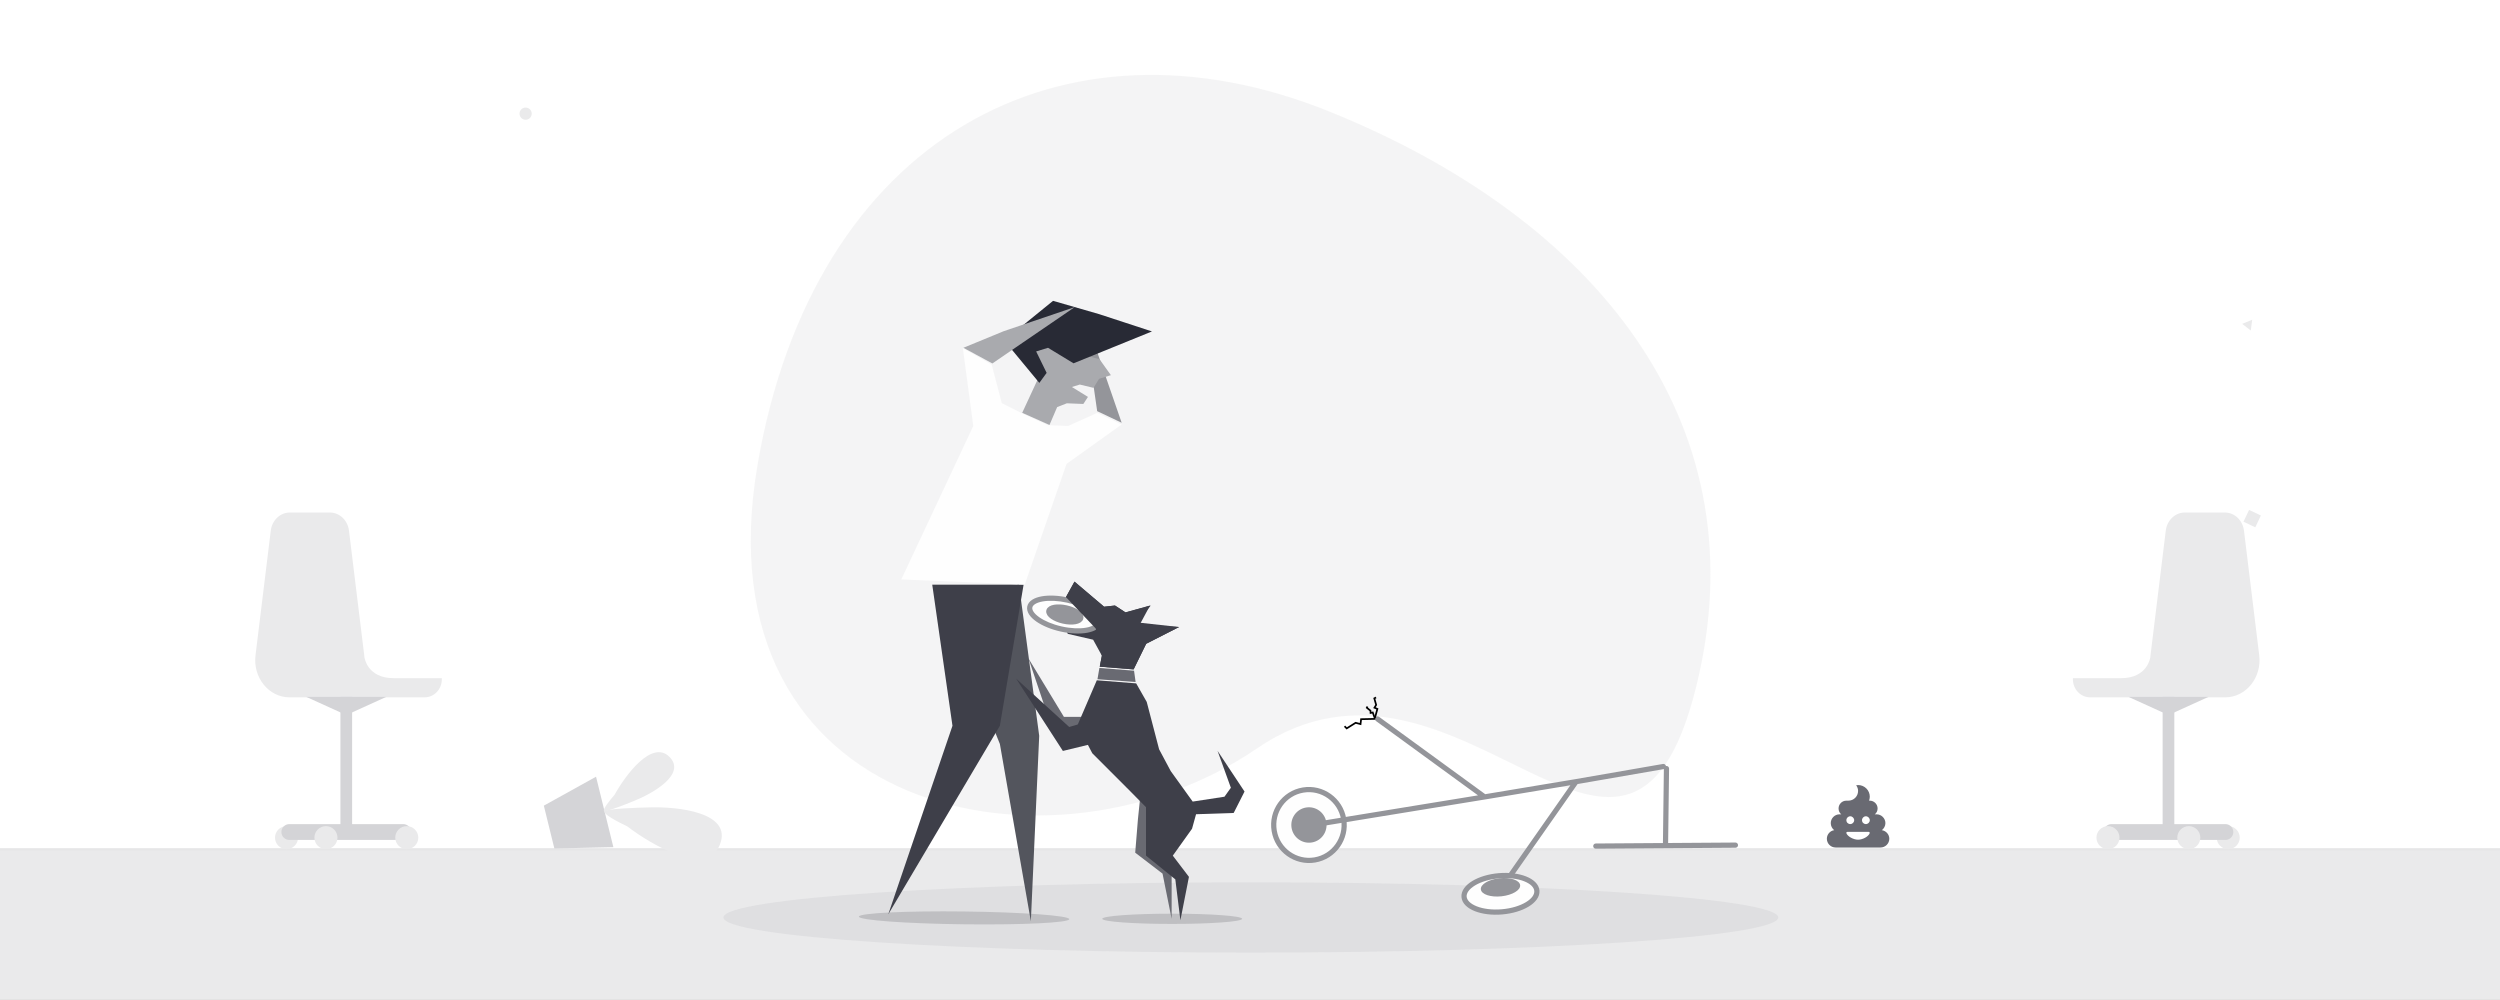
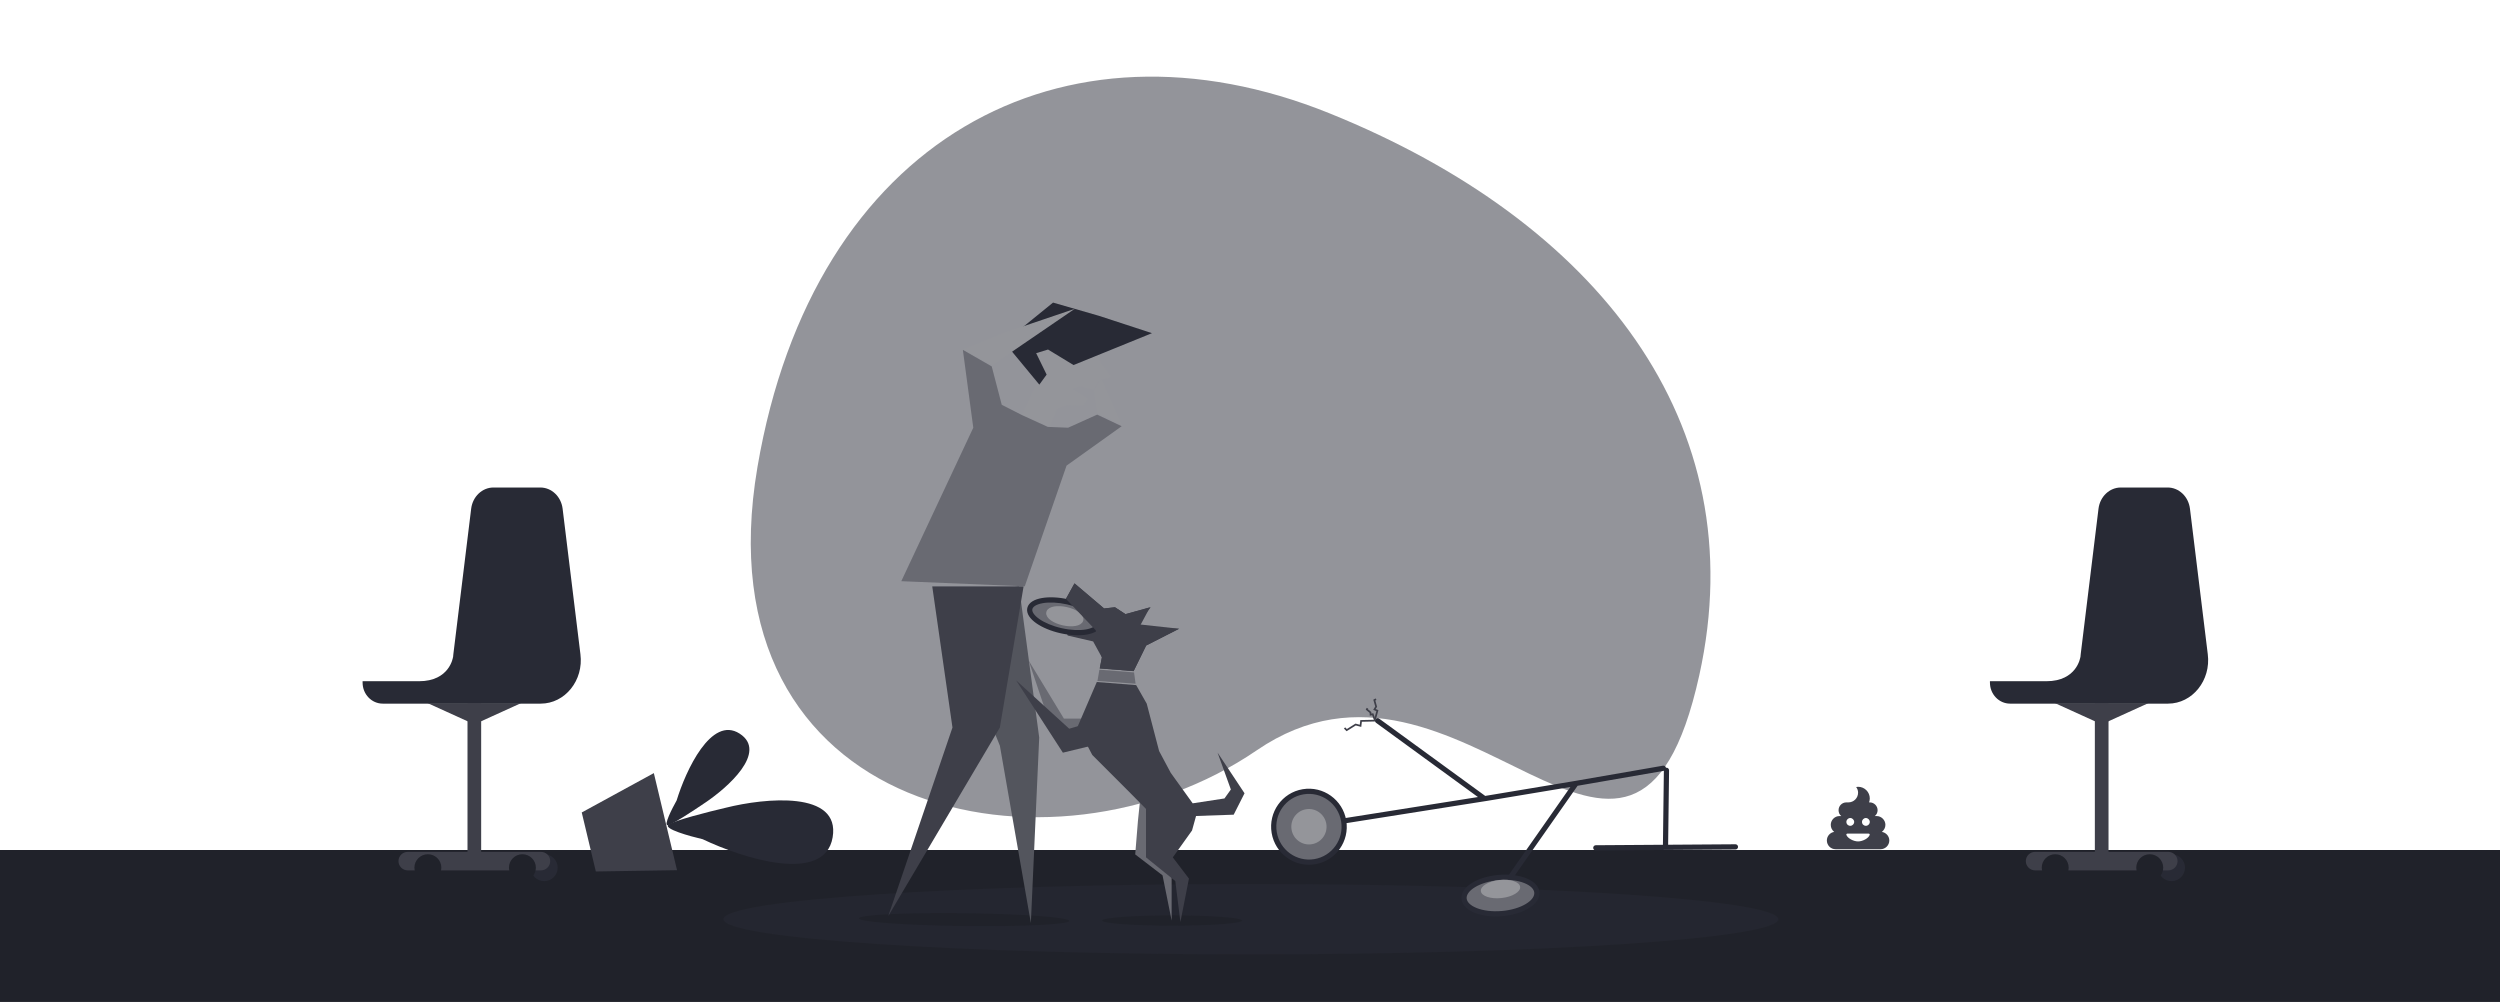
- <svg xmlns="http://www.w3.org/2000/svg" width="1441" height="576" viewBox="0 0 1441 576" fill="none">
+ <svg xmlns="http://www.w3.org/2000/svg" width="1441" height="577" viewBox="0 0 1441 577" fill="none">
  <g filter="url(#filter0_i)">
-     <rect y="489" width="1441" height="87" fill="#EAEAEB" />
+     <rect y="490" width="1441" height="87" fill="#20222A" />
  </g>
-   <path opacity="0.5" fill-rule="evenodd" clip-rule="evenodd" d="M766.398 64.341C920.369 126.576 1011.7 242.516 979.464 388.245C940.828 562.918 842.431 350.785 724.376 431.494C606.322 512.204 402.156 470.073 436.603 268.171C468.849 79.164 612.427 2.107 766.398 64.341Z" fill="#EAEAEB" />
-   <line x1="-4.37114e-08" y1="489.297" x2="1441" y2="489.297" stroke="#EAEAEB" />
-   <rect width="7.53" height="7.535" transform="matrix(0.904105 0.42731 -0.426678 0.904404 1296.36 293.911)" fill="#EAEAEB" />
-   <ellipse cx="302.971" cy="65.516" rx="3.513" ry="3.517" fill="#EAEAEB" />
-   <path d="M1298.18 184.295L1297.34 190.509L1292.38 186.677L1298.18 184.295Z" fill="#EAEAEB" />
-   <ellipse opacity="0.5" cx="721" cy="528.824" rx="304" ry="20.264" fill="#D4D4D7" />
-   <path fill-rule="evenodd" clip-rule="evenodd" d="M254.669 390.897V391.583C254.669 397.31 250.218 401.949 244.731 401.949H166.886C154.878 401.949 145.638 390.451 147.295 377.567L156.083 305.782C156.844 299.836 161.534 295.412 167.076 295.412H190.148C195.686 295.412 200.375 299.836 201.141 305.782L209.929 377.567C209.997 378.08 210.044 378.592 210.072 379.101L210.12 379.093C210.12 379.093 211.745 390.897 226.856 390.897H254.669Z" fill="#EAEAEB" />
-   <path fill-rule="evenodd" clip-rule="evenodd" d="M171.797 482.811C171.797 486.472 168.823 489.44 165.154 489.44C161.485 489.44 158.512 486.472 158.512 482.811C158.512 479.15 161.485 476.181 165.154 476.181C168.823 476.181 171.797 479.15 171.797 482.811Z" fill="#EAEAEB" />
-   <path fill-rule="evenodd" clip-rule="evenodd" d="M232.413 484.14H166.765C164.251 484.14 162.194 482.086 162.194 479.577C162.194 477.068 164.251 475.014 166.765 475.014H232.413C234.928 475.014 236.985 477.068 236.985 479.577C236.985 482.086 234.928 484.14 232.413 484.14Z" fill="#D4D4D7" />
-   <path fill-rule="evenodd" clip-rule="evenodd" d="M196.221 481.97H202.958V401.672H196.221V481.97Z" fill="#D4D4D7" />
-   <path fill-rule="evenodd" clip-rule="evenodd" d="M222.673 401.672L199.588 412.164L176.504 401.672H222.673Z" fill="#D4D4D7" />
-   <path fill-rule="evenodd" clip-rule="evenodd" d="M194.512 482.811C194.512 486.472 191.538 489.44 187.869 489.44C184.2 489.44 181.226 486.472 181.226 482.811C181.226 479.15 184.2 476.181 187.869 476.181C191.538 476.181 194.512 479.15 194.512 482.811Z" fill="#EAEAEB" />
-   <path fill-rule="evenodd" clip-rule="evenodd" d="M241.107 482.811C241.107 486.472 238.133 489.44 234.464 489.44C230.795 489.44 227.821 486.472 227.821 482.811C227.821 479.15 230.795 476.181 234.464 476.181C238.133 476.181 241.107 479.15 241.107 482.811Z" fill="#EAEAEB" />
-   <path fill-rule="evenodd" clip-rule="evenodd" d="M1194.83 390.897V391.583C1194.83 397.31 1199.28 401.949 1204.77 401.949H1282.61C1294.62 401.949 1303.86 390.451 1302.2 377.567L1293.42 305.782C1292.65 299.836 1287.96 295.412 1282.42 295.412H1259.35C1253.81 295.412 1249.12 299.836 1248.36 305.782L1239.57 377.567C1239.5 378.08 1239.45 378.592 1239.43 379.101L1239.38 379.093C1239.38 379.093 1237.75 390.897 1222.64 390.897H1194.83Z" fill="#EAEAEB" />
-   <path fill-rule="evenodd" clip-rule="evenodd" d="M1277.7 482.811C1277.7 486.472 1280.68 489.44 1284.34 489.44C1288.01 489.44 1290.99 486.472 1290.99 482.811C1290.99 479.15 1288.01 476.181 1284.34 476.181C1280.68 476.181 1277.7 479.15 1277.7 482.811Z" fill="#EAEAEB" />
-   <path fill-rule="evenodd" clip-rule="evenodd" d="M1217.09 484.14H1282.73C1285.25 484.14 1287.3 482.086 1287.3 479.577C1287.3 477.068 1285.25 475.014 1282.73 475.014H1217.09C1214.57 475.014 1212.51 477.068 1212.51 479.577C1212.51 482.086 1214.57 484.14 1217.09 484.14Z" fill="#D4D4D7" />
-   <path fill-rule="evenodd" clip-rule="evenodd" d="M1253.28 481.97H1246.54V401.672H1253.28V481.97Z" fill="#D4D4D7" />
-   <path fill-rule="evenodd" clip-rule="evenodd" d="M1226.83 401.672L1249.91 412.164L1272.99 401.672H1226.83Z" fill="#D4D4D7" />
-   <path fill-rule="evenodd" clip-rule="evenodd" d="M1254.99 482.811C1254.99 486.472 1257.96 489.44 1261.63 489.44C1265.3 489.44 1268.27 486.472 1268.27 482.811C1268.27 479.15 1265.3 476.181 1261.63 476.181C1257.96 476.181 1254.99 479.15 1254.99 482.811Z" fill="#EAEAEB" />
-   <path fill-rule="evenodd" clip-rule="evenodd" d="M1208.39 482.811C1208.39 486.472 1211.37 489.44 1215.04 489.44C1218.7 489.44 1221.68 486.472 1221.68 482.811C1221.68 479.15 1218.7 476.181 1215.04 476.181C1211.37 476.181 1208.39 479.15 1208.39 482.811Z" fill="#EAEAEB" />
-   <path d="M313.464 464.381L319.534 489.065L353.545 488.301L343.558 447.691L313.464 464.381Z" fill="#D4D4D7" />
-   <path d="M414.946 486.82C407.557 505.439 376.259 487.569 361.534 476.307C356.307 473.869 346.428 468.679 348.731 467.42C351.033 466.161 366.398 465.547 373.793 465.398C390.589 464.78 422.334 468.2 414.946 486.82Z" fill="#EAEAEB" />
-   <path d="M385.823 436.218C375.771 426.254 360.565 446.68 354.219 458.138C351.525 461.196 346.598 467.351 348.445 467.515C350.292 467.678 360.413 463.727 365.243 461.732C376.291 457.379 395.875 446.181 385.823 436.218Z" fill="#EAEAEB" />
-   <path d="M751.118 455.379C762.178 453.536 772.647 461.062 774.501 472.19C776.356 483.317 768.893 493.831 757.833 495.675C746.774 497.518 736.305 489.992 734.45 478.865C732.596 467.737 740.058 457.223 751.118 455.379Z" fill="#FEFEFE" />
-   <path d="M755.958 474.102C755.141 474.235 754.586 475.006 754.72 475.824C754.853 476.642 755.624 477.196 756.442 477.063L755.958 474.102ZM857.051 459.119L857.293 460.6L857.298 460.599L857.051 459.119ZM959.048 443.296C959.864 443.154 960.411 442.378 960.27 441.562C960.128 440.745 959.351 440.199 958.535 440.34L959.048 443.296ZM863.998 511.428C863.522 512.107 863.687 513.042 864.366 513.517C865.045 513.992 865.98 513.827 866.455 513.149L863.998 511.428ZM854.054 459.996C854.723 460.484 855.661 460.337 856.149 459.667C856.637 458.998 856.49 458.059 855.82 457.572L854.054 459.996ZM794.911 413.191C794.242 412.704 793.303 412.851 792.816 413.52C792.328 414.19 792.475 415.128 793.145 415.616L794.911 413.191ZM756.442 477.063L857.293 460.6L856.809 457.639L755.958 474.102L756.442 477.063ZM908.203 449.074L856.805 457.64L857.298 460.599L908.697 452.033L908.203 449.074ZM958.535 440.34L908.194 449.075L908.706 452.031L959.048 443.296L958.535 440.34ZM907.221 449.693L863.998 511.428L866.455 513.149L909.679 451.414L907.221 449.693ZM855.82 457.572L794.911 413.191L793.145 415.616L854.054 459.996L855.82 457.572ZM751.364 456.859C761.599 455.153 771.302 462.118 773.022 472.436L775.981 471.943C773.991 460.007 762.757 451.919 750.871 453.9L751.364 456.859ZM773.022 472.436C774.741 482.755 767.821 492.489 757.587 494.195L758.08 497.154C769.965 495.173 777.97 483.879 775.981 471.943L773.022 472.436ZM757.587 494.195C747.353 495.901 737.649 488.937 735.93 478.618L732.97 479.111C734.96 491.047 746.195 499.135 758.08 497.154L757.587 494.195ZM735.93 478.618C734.21 468.299 741.13 458.565 751.364 456.859L750.871 453.9C738.986 455.881 730.981 467.175 732.97 479.111L735.93 478.618Z" fill="#94959A" />
-   <path d="M863.983 504.784C875.572 503.799 885.362 507.658 885.851 513.404C886.34 519.15 877.341 524.607 865.753 525.593C854.164 526.578 844.373 522.719 843.885 516.973C843.396 511.227 852.394 505.77 863.983 504.784Z" fill="#FEFEFE" />
-   <path d="M864.11 506.279C869.724 505.802 874.83 506.507 878.529 507.965C882.326 509.462 884.187 511.536 884.356 513.531L887.345 513.277C887.026 509.526 883.747 506.798 879.629 505.174C875.415 503.513 869.83 502.782 863.856 503.29L864.11 506.279ZM884.356 513.531C884.526 515.527 883.042 517.885 879.553 520.001C876.153 522.063 871.24 523.621 865.626 524.098L865.88 527.087C871.854 526.579 877.235 524.916 881.109 522.566C884.893 520.271 887.664 517.028 887.345 513.277L884.356 513.531ZM865.626 524.098C860.011 524.576 854.906 523.87 851.206 522.412C847.41 520.915 845.549 518.841 845.379 516.846L842.39 517.1C842.709 520.851 845.988 523.58 850.106 525.203C854.321 526.864 859.905 527.595 865.88 527.087L865.626 524.098ZM845.379 516.846C845.21 514.851 846.693 512.492 850.183 510.376C853.583 508.314 858.496 506.757 864.11 506.279L863.856 503.29C857.882 503.798 852.501 505.462 848.627 507.811C844.842 510.106 842.071 513.35 842.39 517.1L845.379 516.846Z" fill="#94959A" />
-   <ellipse cx="864.886" cy="511.423" rx="5.238" ry="11.392" transform="rotate(-96.1231 864.886 511.423)" fill="#94959A" />
-   <ellipse cx="754.475" cy="475.527" rx="10.213" ry="10.151" transform="rotate(-99.4621 754.475 475.527)" fill="#94959A" />
-   <path d="M792.554 413.695L793.926 408.62L792.24 407.911L793.212 406.301L792.152 402.546L793.159 402" stroke="black" />
-   <path d="M792.474 414.089L791.246 410.671L790.01 410.937L789.924 409.64L787.839 407.932L788.194 407.225" stroke="black" />
-   <path d="M792.686 414.359L784.535 414.544L784.203 417.364L781.387 416.624L776.246 419.847L775 418.59" stroke="black" />
-   <ellipse cx="555.693" cy="529.073" rx="60.652" ry="3.698" transform="rotate(0.693482 555.693 529.073)" fill="#BFBFC2" />
-   <ellipse cx="675.65" cy="529.599" rx="40.312" ry="2.959" fill="#BFBFC2" />
-   <path d="M962.055 443.019C962.065 442.191 961.402 441.511 960.574 441.5C959.746 441.49 959.066 442.153 959.055 442.981L962.055 443.019ZM958.5 486.836C958.49 487.665 959.153 488.345 959.981 488.355C960.809 488.366 961.489 487.703 961.5 486.874L958.5 486.836ZM959.055 442.981L958.5 486.836L961.5 486.874L962.055 443.019L959.055 442.981Z" fill="#94959A" />
-   <path d="M1000.3 485.636C1001.13 485.63 1001.8 486.297 1001.81 487.125C1001.82 487.954 1001.15 488.63 1000.32 488.636L1000.3 485.636ZM919.826 489.191C918.998 489.197 918.321 488.53 918.316 487.701C918.31 486.873 918.977 486.197 919.805 486.191L919.826 489.191ZM1000.32 488.636L919.826 489.191L919.805 486.191L1000.3 485.636L1000.32 488.636Z" fill="#94959A" />
-   <path d="M576.33 428.835L542 343.467L587.341 337L599 424.137L594.188 531L576.33 428.835Z" fill="#53555D" />
-   <path d="M590 337H537.344L549.004 418.342L512 527L576.326 418.342L590 337Z" fill="#3E3F49" />
-   <path d="M624 178.5L632.412 236.983L646.524 243.676L624 178.5Z" fill="#94959A" />
-   <path d="M604.923 244.959L589.195 237.953L600.123 214.39L594.086 202.037L599.606 198.099L633.761 207.051L640.325 216.251L633.492 218.35L630.298 223.563L622.389 221.65L617.829 223.055L627.104 228.776L624.436 232.847L614.94 232.461L609.347 234.631L604.923 244.959Z" fill="#A9AAAE" />
-   <path d="M603.28 214.92L599.072 220.698L578.852 196.25L606.981 173.405L633.544 181.07L663.992 191.04L618.786 209.41L604.076 200.468L597.243 202.566L603.28 214.92Z" fill="#282A35" />
-   <path d="M603.919 245.056L615.65 245.533L632.415 237.983L646.527 244.676L614.761 267.378L590.672 336.956L519.5 334L561 245.533L554.986 200.642L571.624 210.202L577.414 232.331L589.181 238.314L603.919 245.056Z" fill="#FEFEFE" />
-   <path d="M555.293 200.465L578.552 190.89L619.5 177L589.5 197.5L572 209.5L555.293 200.465Z" fill="#A9AAAE" />
-   <path d="M613.237 413.205L647.831 413.205L638.763 421.643L607.339 422.702L592.854 379.603L613.237 413.205Z" fill="#696A72" />
-   <path d="M655.912 472.094L657.481 457.019L685.305 471.045L670.084 491.49L675.332 500.401L675.332 529.605L670.084 503.547L654.338 491.49L655.912 472.094Z" fill="#696A72" />
-   <path d="M654.561 393.093L653.664 386.585L633.692 385.015L632.571 391.522L654.561 393.093Z" fill="#696A72" />
-   <path d="M660.666 371.07L653.422 385.844L633.903 384.281L635.14 377.944L630.08 368.722L615.439 365.347L613.413 359.896L631.604 362.279L614.427 344.173L619.333 335.172L636.406 349.719L642.677 349.021L648.719 352.98L662.866 349.021L656.721 360.455L679.609 361.419L660.666 371.07Z" fill="#3E3F49" />
-   <path d="M621.099 417.916L632.201 392.114L654.892 393.9L660.977 404.593L668.11 431.901L674.81 444.454L687.468 462.035L705.776 459.229L709.471 454.061L701.793 432.794L717.348 456.245L711.1 468.585L689.405 469.327L687.087 477.691L676.003 493.194L685.305 505.422L680.384 530.435L677.451 506.862L660.557 493.194L660.557 479.233L660.557 465.271L651.646 456.245L629.592 434.171L621.099 417.916Z" fill="#3E3F49" />
-   <path d="M616.292 419.026L646.512 410.188L647.811 424.291L612.644 432.845L585.672 391.122L616.292 419.026Z" fill="#3E3F49" />
-   <path d="M633.447 358.685C632.42 363.281 622.665 365.013 611.659 362.553C600.652 360.093 592.563 354.373 593.59 349.777C594.617 345.181 604.372 343.449 615.379 345.909C626.385 348.369 634.474 354.089 633.447 358.685Z" fill="#FEFEFE" />
-   <path d="M631.983 358.358C631.84 358.998 631.37 359.672 630.361 360.303C629.346 360.938 627.888 361.459 626.033 361.788C622.329 362.446 617.344 362.287 611.986 361.089L611.331 364.017C616.98 365.279 622.375 365.484 626.557 364.742C628.644 364.371 630.505 363.751 631.953 362.846C633.406 361.937 634.54 360.67 634.911 359.012L631.983 358.358ZM611.986 361.089C606.628 359.892 602.05 357.913 598.978 355.741C597.439 354.653 596.342 353.561 595.694 352.554C595.05 351.554 594.911 350.744 595.054 350.104L592.126 349.45C591.756 351.108 592.243 352.736 593.171 354.178C594.095 355.613 595.515 356.967 597.246 358.191C600.714 360.643 605.683 362.754 611.331 364.017L611.986 361.089ZM595.054 350.104C595.197 349.464 595.667 348.79 596.676 348.159C597.691 347.524 599.149 347.004 601.004 346.674C604.709 346.017 609.694 346.176 615.051 347.373L615.706 344.446C610.057 343.183 604.662 342.978 600.48 343.72C598.393 344.091 596.532 344.711 595.085 345.616C593.631 346.526 592.497 347.792 592.126 349.45L595.054 350.104ZM615.051 347.373C620.409 348.571 624.988 350.549 628.059 352.721C629.598 353.809 630.696 354.901 631.344 355.908C631.987 356.908 632.126 357.718 631.983 358.358L634.911 359.012C635.281 357.355 634.794 355.726 633.866 354.284C632.942 352.849 631.522 351.496 629.791 350.272C626.323 347.82 621.354 345.708 615.706 344.446L615.051 347.373Z" fill="#94959A" />
-   <ellipse cx="613.759" cy="354.188" rx="9.425" ry="3.885" transform="rotate(12.5989 613.759 354.188)" fill="#94959A" stroke="#94959A" stroke-width="3" stroke-linecap="round" />
-   <path d="M660.642 371.07L653.397 385.843L633.878 384.281L635.115 377.944L631.58 362.279L614.403 344.173L619.333 335.397L636.381 349.719L642.652 349.021L648.695 352.98L663.314 349.021L655.236 358.734L679.585 361.418L660.642 371.07Z" fill="#3E3F49" />
-   <path d="M1084.71 478.516C1085.91 477.531 1086.75 476.125 1086.75 474.438C1086.75 471.695 1084.43 469.375 1081.69 469.375H1080.63C1081.62 468.602 1082.25 467.406 1082.25 466C1082.25 463.539 1080.21 461.5 1077.75 461.5H1077.33C1077.54 460.797 1077.75 460.094 1077.75 459.25C1077.75 455.523 1074.73 452.5 1071 452.5C1070.58 452.5 1070.23 452.57 1069.88 452.641C1070.58 453.555 1071 454.68 1071 455.875C1071 459.039 1068.47 461.5 1065.38 461.5H1064.25C1061.72 461.5 1059.75 463.539 1059.75 466C1059.75 467.406 1060.31 468.602 1061.3 469.375H1060.31C1057.5 469.375 1055.25 471.695 1055.25 474.438C1055.25 476.125 1056.02 477.531 1057.22 478.516C1054.83 478.867 1053 480.977 1053 483.438C1053 486.25 1055.25 488.5 1058.06 488.5H1083.94C1086.68 488.5 1089 486.25 1089 483.438C1089 480.977 1087.1 478.867 1084.71 478.516ZM1066.5 470.5C1067.7 470.5 1068.75 471.555 1068.75 472.75C1068.75 474.016 1067.7 475 1066.5 475C1065.23 475 1064.25 474.016 1064.25 472.75C1064.25 471.555 1065.23 470.5 1066.5 470.5ZM1077.68 480.273C1076.98 482.242 1073.6 484 1071 484C1068.4 484 1065.02 482.242 1064.25 480.273C1064.11 479.922 1064.39 479.5 1064.81 479.5H1077.12C1077.54 479.5 1077.82 479.922 1077.68 480.273ZM1075.5 475C1074.23 475 1073.25 474.016 1073.25 472.75C1073.25 471.555 1074.23 470.5 1075.5 470.5C1076.7 470.5 1077.75 471.555 1077.75 472.75C1077.75 474.016 1076.7 475 1075.5 475Z" fill="#696A72" />
+   <path fill-rule="evenodd" clip-rule="evenodd" d="M209 392.654V393.456C209 400.152 214.205 405.576 220.621 405.576H311.648C325.688 405.576 336.494 392.131 334.556 377.066L324.279 293.126C323.389 286.173 317.905 281 311.425 281H284.447C277.971 281 272.487 286.173 271.592 293.126L261.315 377.066C261.237 377.666 261.181 378.265 261.148 378.86L261.093 378.85C261.093 378.85 259.192 392.654 241.522 392.654H209Z" fill="#282A35" />
+   <path fill-rule="evenodd" clip-rule="evenodd" d="M305.904 500.131C305.904 504.412 309.382 507.883 313.672 507.883C317.962 507.883 321.439 504.412 321.439 500.131C321.439 495.85 317.962 492.378 313.672 492.378C309.382 492.378 305.904 495.85 305.904 500.131" fill="#282A35" />
+   <path fill-rule="evenodd" clip-rule="evenodd" d="M235.027 501.685H311.791C314.731 501.685 317.137 499.284 317.137 496.35C317.137 493.416 314.731 491.014 311.791 491.014H235.027C232.087 491.014 229.681 493.416 229.681 496.35C229.681 499.284 232.087 501.685 235.027 501.685" fill="#3E3F49" />
+   <path fill-rule="evenodd" clip-rule="evenodd" d="M277.346 499.148H269.468V405.253H277.346V499.148Z" fill="#3E3F49" />
+   <path fill-rule="evenodd" clip-rule="evenodd" d="M246.413 405.253L273.406 417.522L300.399 405.253H246.413Z" fill="#3E3F49" />
+   <path fill-rule="evenodd" clip-rule="evenodd" d="M293.344 500.131C293.344 504.412 296.821 507.883 301.111 507.883C305.402 507.883 308.879 504.412 308.879 500.131C308.879 495.85 305.402 492.378 301.111 492.378C296.821 492.378 293.344 495.85 293.344 500.131" fill="#20222A" />
+   <path fill-rule="evenodd" clip-rule="evenodd" d="M238.859 500.131C238.859 504.412 242.337 507.883 246.627 507.883C250.917 507.883 254.395 504.412 254.395 500.131C254.395 495.85 250.917 492.378 246.627 492.378C242.337 492.378 238.859 495.85 238.859 500.131" fill="#20222A" />
+   <path fill-rule="evenodd" clip-rule="evenodd" d="M1147 392.654V393.456C1147 400.152 1152.21 405.576 1158.62 405.576H1249.65C1263.69 405.576 1274.49 392.131 1272.56 377.066L1262.28 293.126C1261.39 286.173 1255.91 281 1249.43 281H1222.45C1215.97 281 1210.49 286.173 1209.59 293.126L1199.32 377.066C1199.24 377.666 1199.18 378.265 1199.15 378.86L1199.09 378.85C1199.09 378.85 1197.19 392.654 1179.52 392.654H1147Z" fill="#282A35" />
+   <path fill-rule="evenodd" clip-rule="evenodd" d="M1243.9 500.131C1243.9 504.412 1247.38 507.883 1251.67 507.883C1255.96 507.883 1259.44 504.412 1259.44 500.131C1259.44 495.85 1255.96 492.378 1251.67 492.378C1247.38 492.378 1243.9 495.85 1243.9 500.131" fill="#282A35" />
+   <path fill-rule="evenodd" clip-rule="evenodd" d="M1173.03 501.685H1249.79C1252.73 501.685 1255.14 499.284 1255.14 496.35C1255.14 493.416 1252.73 491.014 1249.79 491.014H1173.03C1170.09 491.014 1167.68 493.416 1167.68 496.35C1167.68 499.284 1170.09 501.685 1173.03 501.685" fill="#3E3F49" />
+   <path fill-rule="evenodd" clip-rule="evenodd" d="M1215.35 499.148H1207.47V405.253H1215.35V499.148Z" fill="#3E3F49" />
+   <path fill-rule="evenodd" clip-rule="evenodd" d="M1184.41 405.253L1211.41 417.522L1238.4 405.253H1184.41Z" fill="#3E3F49" />
+   <path fill-rule="evenodd" clip-rule="evenodd" d="M1231.34 500.131C1231.34 504.412 1234.82 507.883 1239.11 507.883C1243.4 507.883 1246.88 504.412 1246.88 500.131C1246.88 495.85 1243.4 492.378 1239.11 492.378C1234.82 492.378 1231.34 495.85 1231.34 500.131" fill="#20222A" />
+   <path fill-rule="evenodd" clip-rule="evenodd" d="M1176.86 500.131C1176.86 504.412 1180.34 507.883 1184.63 507.883C1188.92 507.883 1192.39 504.412 1192.39 500.131C1192.39 495.85 1188.92 492.378 1184.63 492.378C1180.34 492.378 1176.86 495.85 1176.86 500.131" fill="#20222A" />
+   <path d="M335.315 468.304L343.442 502.319L390.241 501.576L376.87 445.616L335.315 468.304Z" fill="#3E3F49" />
+   <path d="M479.927 482.679C475.282 509.845 428.067 494.699 405.04 483.731C397.31 481.937 382.536 477.763 385.277 475.413C388.017 473.063 408.525 467.863 418.436 465.557C440.869 459.946 484.573 455.513 479.927 482.679Z" fill="#282A35" />
+   <path d="M426.322 422.854C409.956 412.304 395.302 444.126 390.021 461.356C387.265 466.238 382.385 475.926 384.918 475.62C387.45 475.315 399.949 467.116 405.882 463.055C419.515 454.051 442.689 433.404 426.322 422.854Z" fill="#282A35" />
+   <path opacity="0.5" fill-rule="evenodd" clip-rule="evenodd" d="M766.398 65.341C920.369 127.576 1011.7 243.516 979.464 389.245C940.828 563.918 842.431 351.785 724.376 432.494C606.322 513.204 402.156 471.073 436.603 269.171C468.849 80.164 612.427 3.107 766.398 65.341Z" fill="#282A35" />
+   <ellipse opacity="0.5" cx="721" cy="529.824" rx="304" ry="20.264" fill="#282A35" />
+   <path d="M751.117 456.379C762.177 454.536 772.646 462.062 774.501 473.19C776.355 484.317 768.893 494.831 757.833 496.675C746.773 498.518 736.304 490.992 734.45 479.865C732.595 468.737 740.057 458.223 751.117 456.379Z" fill="#696A72" />
+   <path d="M857.051 460.119L857.285 461.601L857.297 461.599L857.051 460.119ZM959.048 444.296C959.864 444.154 960.411 443.378 960.269 442.562C960.127 441.745 959.351 441.199 958.535 441.34L959.048 444.296ZM863.997 512.428C863.522 513.107 863.687 514.042 864.365 514.517C865.044 514.992 865.979 514.827 866.455 514.149L863.997 512.428ZM854.053 460.996C854.723 461.484 855.661 461.337 856.149 460.667C856.637 459.998 856.489 459.059 855.82 458.572L854.053 460.996ZM794.911 414.191C794.241 413.704 793.303 413.851 792.815 414.52C792.327 415.19 792.475 416.128 793.144 416.616L794.911 414.191ZM774.735 474.671L857.285 461.601L856.816 458.638L774.266 471.708L774.735 474.671ZM908.203 450.074L856.804 458.64L857.297 461.599L908.696 453.033L908.203 450.074ZM958.535 441.34L908.193 450.075L908.706 453.031L959.048 444.296L958.535 441.34ZM907.221 450.693L863.997 512.428L866.455 514.149L909.678 452.414L907.221 450.693ZM855.82 458.572L794.911 414.191L793.144 416.616L854.053 460.996L855.82 458.572ZM751.364 457.859C761.598 456.153 771.301 463.118 773.021 473.436L775.98 472.943C773.991 461.007 762.756 452.919 750.871 454.9L751.364 457.859ZM773.021 473.436C774.741 483.755 767.821 493.489 757.586 495.195L758.08 498.154C769.965 496.173 777.969 484.879 775.98 472.943L773.021 473.436ZM757.586 495.195C747.352 496.901 737.649 489.937 735.929 479.618L732.97 480.111C734.959 492.047 746.194 500.135 758.08 498.154L757.586 495.195ZM735.929 479.618C734.209 469.299 741.13 459.565 751.364 457.859L750.871 454.9C738.985 456.881 730.981 468.175 732.97 480.111L735.929 479.618Z" fill="#282A35" />
+   <path d="M863.983 505.785C875.572 504.799 885.362 508.658 885.851 514.404C886.34 520.15 877.341 525.607 865.753 526.593C854.164 527.578 844.373 523.719 843.885 517.973C843.396 512.227 852.394 506.77 863.983 505.785Z" fill="#696A72" />
+   <path d="M864.11 507.279C869.724 506.802 874.83 507.507 878.529 508.966C882.326 510.462 884.187 512.536 884.356 514.531L887.345 514.277C887.026 510.526 883.747 507.798 879.629 506.175C875.415 504.513 869.83 503.782 863.856 504.29L864.11 507.279ZM884.356 514.531C884.526 516.527 883.042 518.885 879.553 521.001C876.153 523.063 871.24 524.621 865.626 525.098L865.88 528.088C871.854 527.579 877.235 525.916 881.109 523.566C884.893 521.271 887.664 518.028 887.345 514.277L884.356 514.531ZM865.626 525.098C860.011 525.576 854.906 524.87 851.206 523.412C847.41 521.915 845.549 519.842 845.379 517.846L842.39 518.1C842.709 521.851 845.988 524.58 850.106 526.203C854.321 527.864 859.905 528.596 865.88 528.088L865.626 525.098ZM845.379 517.846C845.21 515.851 846.693 513.492 850.183 511.376C853.583 509.314 858.496 507.757 864.11 507.279L863.856 504.29C857.882 504.798 852.501 506.462 848.627 508.811C844.842 511.106 842.071 514.35 842.39 518.1L845.379 517.846Z" fill="#282A35" />
+   <ellipse cx="864.886" cy="512.423" rx="5.238" ry="11.392" transform="rotate(-96.1231 864.886 512.423)" fill="#94959A" />
+   <ellipse cx="754.475" cy="476.527" rx="10.213" ry="10.151" transform="rotate(-99.4621 754.475 476.527)" fill="#94959A" />
+   <path d="M792.554 414.695L793.926 409.62L792.24 408.911L793.212 407.301L792.152 403.546L793.159 403" stroke="#3E3F49" />
+   <path d="M792.474 415.089L791.246 411.671L790.01 411.937L789.924 410.64L787.839 408.932L788.194 408.225" stroke="#3E3F49" />
+   <path d="M792.686 415.359L784.535 415.544L784.203 418.364L781.387 417.624L776.246 420.847L775 419.59" stroke="#3E3F49" />
+   <ellipse cx="555.693" cy="530.073" rx="60.652" ry="3.698" transform="rotate(0.693482 555.693 530.073)" fill="#20222A" />
+   <ellipse cx="675.65" cy="530.599" rx="40.312" ry="2.959" fill="#20222A" />
+   <path d="M962.055 444.019C962.065 443.191 961.402 442.511 960.574 442.5C959.746 442.49 959.066 443.153 959.055 443.981L962.055 444.019ZM958.5 487.836C958.49 488.665 959.153 489.345 959.981 489.355C960.809 489.366 961.489 488.703 961.5 487.874L958.5 487.836ZM959.055 443.981L958.5 487.836L961.5 487.874L962.055 444.019L959.055 443.981Z" fill="#282A35" />
+   <path d="M1000.3 486.636C1001.13 486.63 1001.8 487.297 1001.81 488.125C1001.82 488.954 1001.15 489.63 1000.32 489.636L1000.3 486.636ZM919.826 490.191C918.998 490.197 918.321 489.53 918.316 488.701C918.31 487.873 918.977 487.197 919.805 487.191L919.826 490.191ZM1000.32 489.636L919.826 490.191L919.805 487.191L1000.3 486.636L1000.32 489.636Z" fill="#282A35" />
+   <path d="M576.33 429.835L542 344.467L587.341 338L599 425.137L594.189 532L576.33 429.835Z" fill="#53555D" />
+   <path d="M590 338H537.345L549.004 419.342L512 528L576.326 419.342L590 338Z" fill="#3E3F49" />
+   <path d="M635 219L634 219.5L630.5 225L632.412 237.983L646.524 244.676L635 219Z" fill="#94959A" />
+   <path d="M604.924 245.959L589.196 238.953L600.123 215.39L594.086 203.037L599.606 199.099L633.761 204.5L633.761 208.051L640.325 217.251L633.492 219.35L630.298 224.563L622.39 222.65L617.829 224.055L627.104 229.776L624.436 233.847L614.94 233.461L609.347 235.631L604.924 245.959Z" fill="#94959A" />
+   <path d="M603.28 215.92L599.072 221.699L578.852 197.25L606.981 174.405L633.544 182.07L663.992 192.041L618.786 210.41L604.076 201.468L597.243 203.567L603.28 215.92Z" fill="#282A35" />
+   <path d="M603.919 246.056L615.65 246.533L632.415 238.983L646.527 245.676L614.761 268.378L590.672 337.956L519.5 335L561 246.533L554.986 201.642L571.624 211.202L577.414 233.331L589.181 239.314L603.919 246.056Z" fill="#696A72" />
+   <path d="M555.293 201.465L578.552 191.89L619.5 178L589.5 198.5L572 210.5L555.293 201.465Z" fill="#94959A" />
+   <path d="M613.237 414.205L647.831 414.205L638.763 422.643L607.339 423.702L592.854 380.603L613.237 414.205Z" fill="#696A72" />
+   <path d="M655.912 473.094L657.481 458.019L685.305 472.045L670.084 492.49L675.332 501.401L675.332 530.605L670.084 504.547L654.338 492.49L655.912 473.094Z" fill="#696A72" />
+   <path d="M654.561 394.093L653.664 387.585L633.692 386.015L632.571 392.522L654.561 394.093Z" fill="#696A72" />
+   <path d="M660.667 372.07L653.422 386.844L633.903 385.281L635.14 378.944L630.081 369.722L615.439 366.347L613.413 360.896L631.604 363.279L614.427 345.173L619.334 336.172L636.406 350.719L642.677 350.021L648.72 353.98L662.867 350.021L656.722 361.455L679.61 362.419L660.667 372.07Z" fill="#3E3F49" />
+   <path d="M621.099 418.916L632.201 393.114L654.892 394.9L660.976 405.593L668.11 432.901L674.81 445.454L687.467 463.035L705.776 460.229L709.47 455.061L701.793 433.794L717.348 457.245L711.1 469.585L689.405 470.327L687.086 478.691L676.003 494.194L685.305 506.422L680.384 531.435L677.451 507.862L660.557 494.194L660.557 480.233L660.557 466.271L651.645 457.245L629.591 435.171L621.099 418.916Z" fill="#3E3F49" />
+   <path d="M616.292 420.026L646.512 411.188L647.811 425.291L612.644 433.845L585.672 392.122L616.292 420.026Z" fill="#3E3F49" />
+   <path d="M633.447 359.685C632.42 364.281 622.665 366.013 611.659 363.553C600.652 361.093 592.563 355.373 593.59 350.777C594.617 346.181 604.372 344.449 615.379 346.909C626.385 349.369 634.474 355.089 633.447 359.685Z" fill="#696A72" />
+   <path d="M631.983 359.358C631.84 359.998 631.37 360.672 630.361 361.303C629.346 361.938 627.888 362.459 626.033 362.788C622.329 363.446 617.344 363.287 611.986 362.089L611.331 365.017C616.98 366.279 622.375 366.484 626.557 365.742C628.644 365.371 630.505 364.751 631.953 363.846C633.406 362.937 634.54 361.67 634.911 360.012L631.983 359.358ZM611.986 362.089C606.628 360.892 602.05 358.913 598.978 356.741C597.439 355.653 596.342 354.561 595.694 353.554C595.05 352.554 594.911 351.744 595.054 351.104L592.126 350.45C591.756 352.108 592.243 353.736 593.171 355.178C594.095 356.613 595.515 357.967 597.246 359.191C600.714 361.643 605.683 363.754 611.331 365.017L611.986 362.089ZM595.054 351.104C595.197 350.464 595.667 349.79 596.676 349.159C597.691 348.524 599.149 348.004 601.004 347.674C604.709 347.017 609.694 347.176 615.051 348.373L615.706 345.446C610.057 344.183 604.662 343.978 600.48 344.72C598.393 345.091 596.532 345.711 595.085 346.616C593.631 347.526 592.497 348.792 592.126 350.45L595.054 351.104ZM615.051 348.373C620.409 349.571 624.988 351.549 628.059 353.721C629.598 354.809 630.696 355.901 631.344 356.908C631.987 357.908 632.126 358.718 631.983 359.358L634.911 360.012C635.281 358.355 634.794 356.726 633.866 355.284C632.942 353.849 631.522 352.496 629.791 351.272C626.323 348.82 621.354 346.708 615.706 345.446L615.051 348.373Z" fill="#282A35" />
+   <ellipse cx="613.758" cy="355.188" rx="9.425" ry="3.885" transform="rotate(12.5989 613.758 355.188)" fill="#94959A" stroke="#94959A" stroke-width="3" stroke-linecap="round" />
+   <path d="M660.641 372.07L653.397 386.843L633.878 385.281L635.115 378.944L631.579 363.279L614.402 345.173L619.332 336.397L636.381 350.719L642.652 350.021L648.694 353.98L663.313 350.021L655.235 359.734L679.584 362.418L660.641 372.07Z" fill="#3E3F49" />
+   <path d="M1084.71 479.516C1085.91 478.531 1086.75 477.125 1086.75 475.438C1086.75 472.695 1084.43 470.375 1081.69 470.375H1080.63C1081.62 469.602 1082.25 468.406 1082.25 467C1082.25 464.539 1080.21 462.5 1077.75 462.5H1077.33C1077.54 461.797 1077.75 461.094 1077.75 460.25C1077.75 456.523 1074.73 453.5 1071 453.5C1070.58 453.5 1070.23 453.57 1069.88 453.641C1070.58 454.555 1071 455.68 1071 456.875C1071 460.039 1068.47 462.5 1065.38 462.5H1064.25C1061.72 462.5 1059.75 464.539 1059.75 467C1059.75 468.406 1060.31 469.602 1061.3 470.375H1060.31C1057.5 470.375 1055.25 472.695 1055.25 475.438C1055.25 477.125 1056.02 478.531 1057.22 479.516C1054.83 479.867 1053 481.977 1053 484.438C1053 487.25 1055.25 489.5 1058.06 489.5H1083.94C1086.68 489.5 1089 487.25 1089 484.438C1089 481.977 1087.1 479.867 1084.71 479.516ZM1066.5 471.5C1067.7 471.5 1068.75 472.555 1068.75 473.75C1068.75 475.016 1067.7 476 1066.5 476C1065.23 476 1064.25 475.016 1064.25 473.75C1064.25 472.555 1065.23 471.5 1066.5 471.5ZM1077.68 481.273C1076.98 483.242 1073.6 485 1071 485C1068.4 485 1065.02 483.242 1064.25 481.273C1064.11 480.922 1064.39 480.5 1064.81 480.5H1077.12C1077.54 480.5 1077.82 480.922 1077.68 481.273ZM1075.5 476C1074.23 476 1073.25 475.016 1073.25 473.75C1073.25 472.555 1074.23 471.5 1075.5 471.5C1076.7 471.5 1077.75 472.555 1077.75 473.75C1077.75 475.016 1076.7 476 1075.5 476Z" fill="#3E3F49" />
  <defs>
-     <filter id="filter0_i" x="0" y="489" width="1441" height="87" filterUnits="userSpaceOnUse" color-interpolation-filters="sRGB">
+     <filter id="filter0_i" x="0" y="490" width="1441" height="87" filterUnits="userSpaceOnUse" color-interpolation-filters="sRGB">
      <feFlood flood-opacity="0" result="BackgroundImageFix" />
      <feBlend mode="normal" in="SourceGraphic" in2="BackgroundImageFix" result="shape" />
      <feColorMatrix in="SourceAlpha" type="matrix" values="0 0 0 0 0 0 0 0 0 0 0 0 0 0 0 0 0 0 127 0" result="hardAlpha" />
      <feOffset dy="1" />
      <feComposite in2="hardAlpha" operator="arithmetic" k2="-1" k3="1" />
-       <feColorMatrix type="matrix" values="0 0 0 0 0.851 0 0 0 0 0.851 0 0 0 0 0.851 0 0 0 1 0" />
+       <feColorMatrix type="matrix" values="0 0 0 0 0.125 0 0 0 0 0.133 0 0 0 0 0.165 0 0 0 1 0" />
      <feBlend mode="normal" in2="shape" result="effect1_innerShadow" />
    </filter>
  </defs>
</svg>
